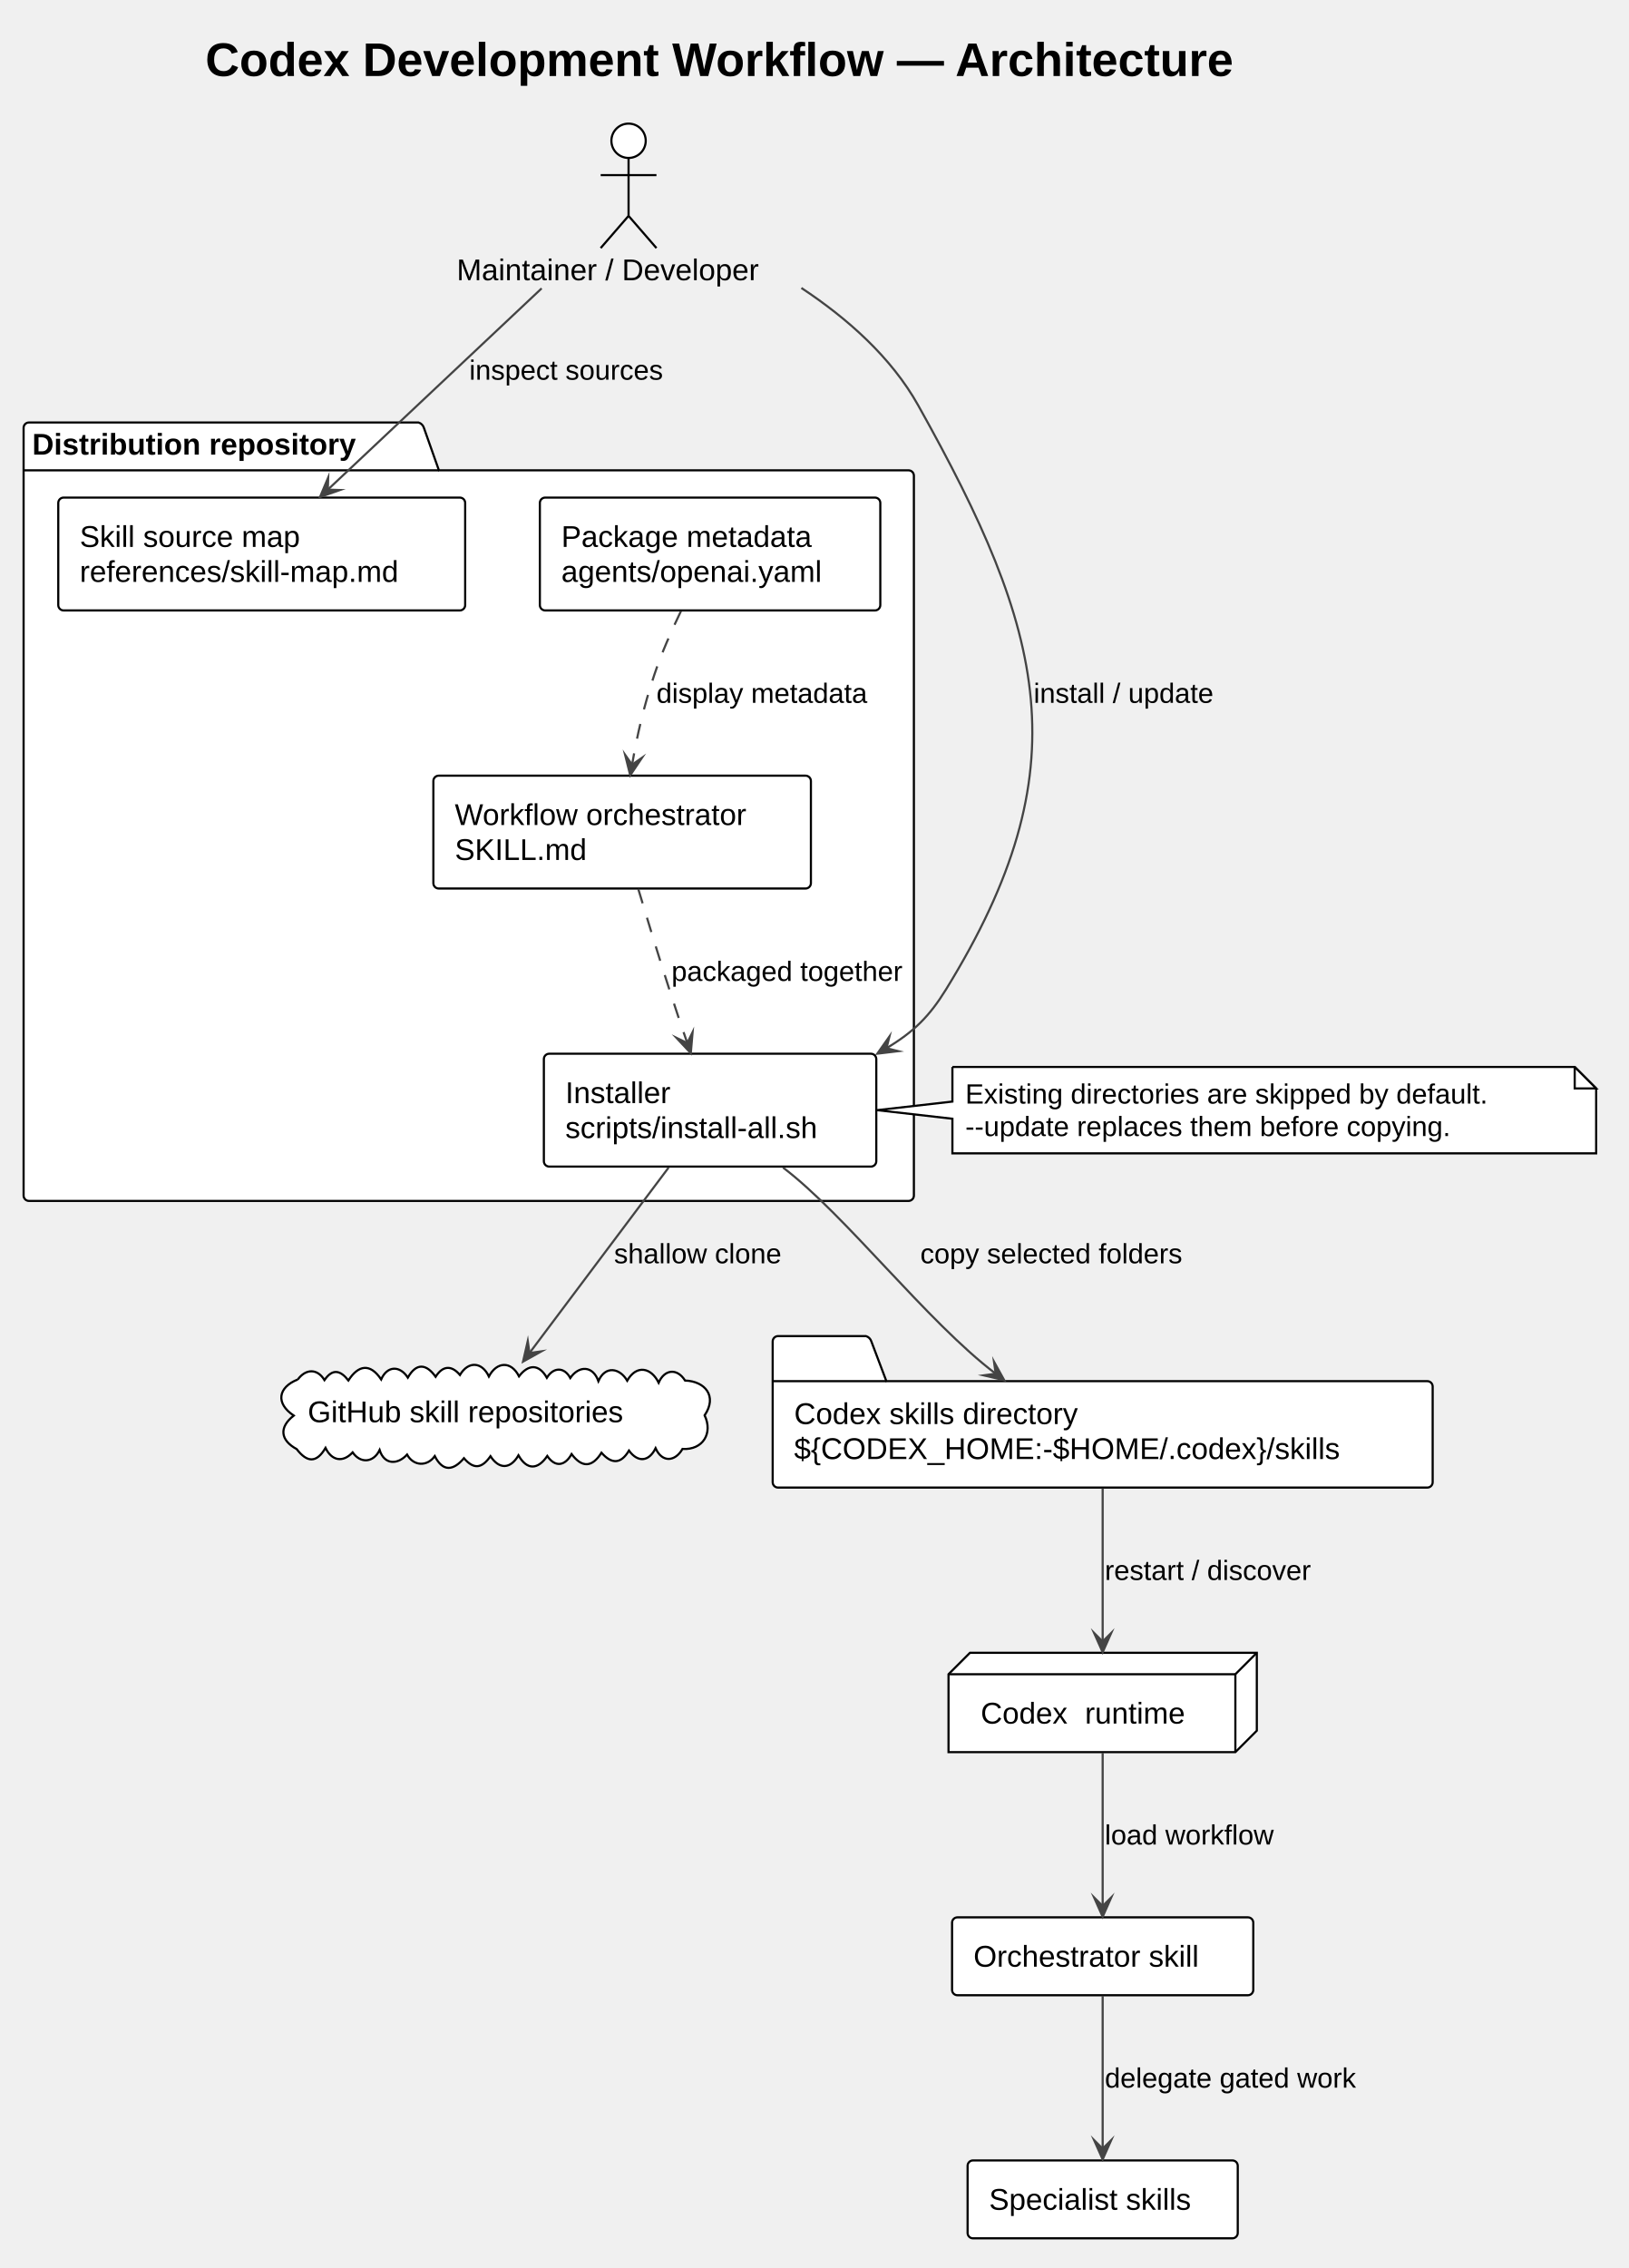
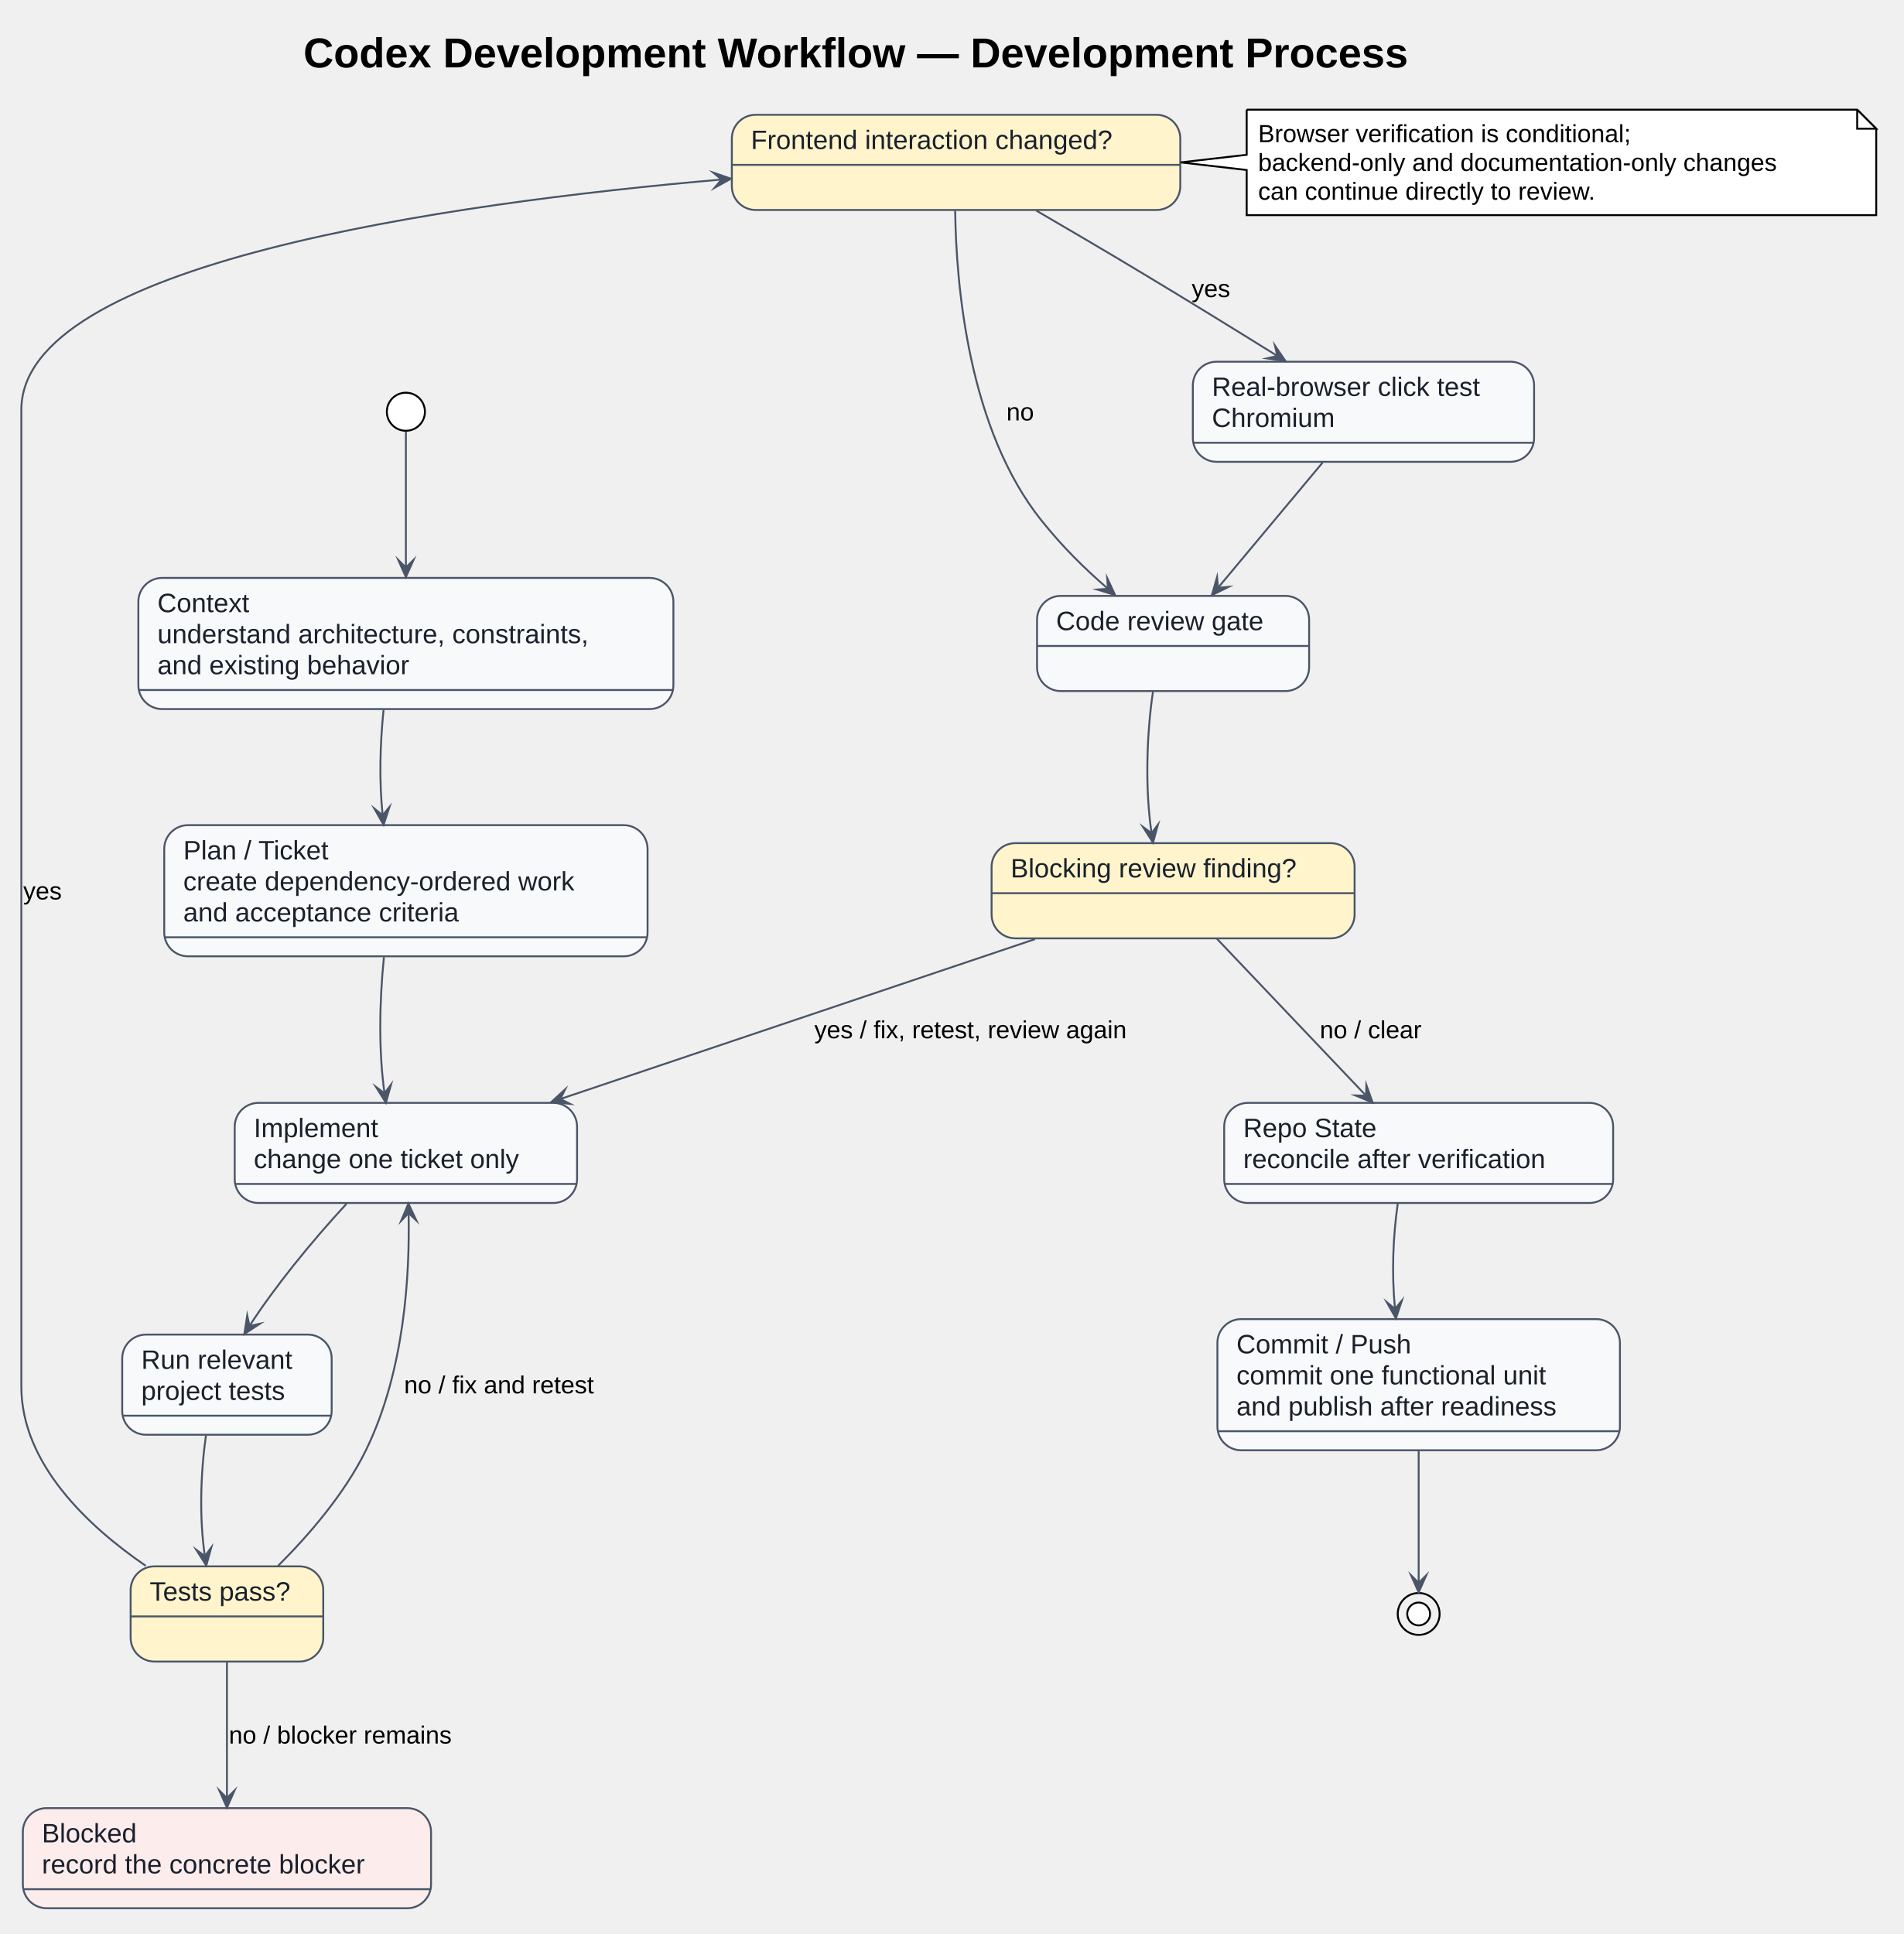
- <svg xmlns="http://www.w3.org/2000/svg" contentStyleType="text/css" data-diagram-type="DESCRIPTION" height="1057px" preserveAspectRatio="none" style="width:759px;height:1057px;background:#FFFFFF;" version="1.1" viewBox="0 0 759 1057" width="759px" zoomAndPan="magnify">
+ <svg xmlns="http://www.w3.org/2000/svg" contentStyleType="text/css" data-diagram-type="STATE" height="1016px" preserveAspectRatio="none" style="width:1000px;height:1016px;background:#FFFFFF;" version="1.1" viewBox="0 0 1000 1016" width="1000px" zoomAndPan="magnify">
  <defs />
  <g>
-     <g class="title" data-source-line="8">
-       <text fill="#000000" font-family="Arial" font-size="22" font-weight="700" lengthAdjust="spacing" textLength="565.587" x="95.727" y="35.421">Codex Development Workflow — Architecture</text>
+     <g class="title" data-source-line="12">
+       <text fill="#000000" font-family="Arial" font-size="22" font-weight="700" lengthAdjust="spacing" textLength="679.809" x="159.375" y="35.421">Codex Development Workflow — Development Process</text>
    </g>
-     <g class="cluster" data-qualified-name="Distribution repository" data-source-line="12" id="ent0002">
-       <path d="M13.5,196.899 L195.099,196.899 A3.75,3.75 0 0 1 197.599,199.399 L204.599,219.196 L423.5,219.196 A2.5,2.5 0 0 1 426,221.696 L426,557.189 A2.5,2.5 0 0 1 423.5,559.689 L13.5,559.689 A2.5,2.5 0 0 1 11,557.189 L11,199.399 A2.5,2.5 0 0 1 13.5,196.899" fill="#FFFFFF" style="stroke:#000000;stroke-width:1;" />
-       <line style="stroke:#000000;stroke-width:1;" x1="11" x2="204.599" y1="219.196" y2="219.196" />
-       <text fill="#000000" font-family="Arial" font-size="14" font-weight="700" lengthAdjust="spacing" textLength="180.599" x="15" y="211.894">Distribution repository</text>
+     <g class="entity" data-qualified-name="context" data-source-line="14" id="ent0001">
+       <rect fill="#F8F9FA" height="68.891" rx="12.5" ry="12.5" style="stroke:#4A5568;stroke-width:1;" width="281.051" x="72.68" y="303.599" />
+       <line style="stroke:#4A5568;stroke-width:1;" x1="72.68" x2="353.731" y1="362.49" y2="362.49" />
+       <text fill="#1A202C" font-family="Arial" font-size="14" lengthAdjust="spacing" textLength="55.091" x="82.68" y="321.594">Context</text>
+       <text fill="#1A202C" font-family="Arial" font-size="14" lengthAdjust="spacing" textLength="261.051" x="82.68" y="337.891">understand architecture, constraints,</text>
+       <text fill="#1A202C" font-family="Arial" font-size="14" lengthAdjust="spacing" textLength="151.908" x="82.68" y="354.188">and existing behavior</text>
    </g>
-     <g class="entity" data-qualified-name="Distribution repository.orchestrator" data-source-line="13" id="ent0003">
-       <rect fill="#FFFFFF" height="52.594" rx="2.5" ry="2.5" style="stroke:#000000;stroke-width:1;" width="175.989" x="202.01" y="361.499" />
-       <text fill="#000000" font-family="Arial" font-size="14" lengthAdjust="spacing" textLength="155.989" x="212.01" y="384.495">Workflow orchestrator</text>
-       <text fill="#000000" font-family="Arial" font-size="14" lengthAdjust="spacing" textLength="64.77" x="212.01" y="400.791">SKILL.md</text>
+     <g class="entity" data-qualified-name="plan" data-source-line="15" id="ent0002">
+       <rect fill="#F8F9FA" height="68.891" rx="12.5" ry="12.5" style="stroke:#4A5568;stroke-width:1;" width="253.885" x="86.27" y="433.489" />
+       <line style="stroke:#4A5568;stroke-width:1;" x1="86.27" x2="340.155" y1="492.38" y2="492.38" />
+       <text fill="#1A202C" font-family="Arial" font-size="14" lengthAdjust="spacing" textLength="85.75" x="96.27" y="451.485">Plan / Ticket</text>
+       <text fill="#1A202C" font-family="Arial" font-size="14" lengthAdjust="spacing" textLength="233.885" x="96.27" y="467.781">create dependency-ordered work</text>
+       <text fill="#1A202C" font-family="Arial" font-size="14" lengthAdjust="spacing" textLength="165.635" x="96.27" y="484.078">and acceptance criteria</text>
    </g>
-     <g class="entity" data-qualified-name="Distribution repository.installer" data-source-line="14" id="ent0004">
-       <rect fill="#FFFFFF" height="52.594" rx="2.5" ry="2.5" style="stroke:#000000;stroke-width:1;" width="154.955" x="253.52" y="491.089" />
-       <text fill="#000000" font-family="Arial" font-size="14" lengthAdjust="spacing" textLength="56.513" x="263.52" y="514.085">Installer</text>
-       <text fill="#000000" font-family="Arial" font-size="14" lengthAdjust="spacing" textLength="134.955" x="263.52" y="530.381">scripts/install-all.sh</text>
+     <g class="entity" data-qualified-name="implement" data-source-line="16" id="ent0003">
+       <rect fill="#F8F9FA" height="52.594" rx="12.5" ry="12.5" style="stroke:#4A5568;stroke-width:1;" width="179.824" x="123.3" y="579.379" />
+       <line style="stroke:#4A5568;stroke-width:1;" x1="123.3" x2="303.124" y1="621.973" y2="621.973" />
+       <text fill="#1A202C" font-family="Arial" font-size="14" lengthAdjust="spacing" textLength="75.769" x="133.3" y="597.375">Implement</text>
+       <text fill="#1A202C" font-family="Arial" font-size="14" lengthAdjust="spacing" textLength="159.824" x="133.3" y="613.671">change one ticket only</text>
    </g>
-     <g class="entity" data-qualified-name="Distribution repository.skillmap" data-source-line="15" id="ent0005">
-       <rect fill="#FFFFFF" height="52.594" rx="2.5" ry="2.5" style="stroke:#000000;stroke-width:1;" width="189.675" x="27.16" y="231.899" />
-       <text fill="#000000" font-family="Arial" font-size="14" lengthAdjust="spacing" textLength="115.466" x="37.16" y="254.894">Skill source map</text>
-       <text fill="#000000" font-family="Arial" font-size="14" lengthAdjust="spacing" textLength="169.675" x="37.16" y="271.191">references/skill-map.md</text>
+     <g class="entity" data-qualified-name="tests" data-source-line="17" id="ent0004">
+       <rect fill="#F8F9FA" height="52.594" rx="12.5" ry="12.5" style="stroke:#4A5568;stroke-width:1;" width="110.022" x="64.2" y="701.119" />
+       <line style="stroke:#4A5568;stroke-width:1;" x1="64.2" x2="174.222" y1="743.713" y2="743.713" />
+       <text fill="#1A202C" font-family="Arial" font-size="14" lengthAdjust="spacing" textLength="90.022" x="74.2" y="719.115">Run relevant</text>
+       <text fill="#1A202C" font-family="Arial" font-size="14" lengthAdjust="spacing" textLength="87.527" x="74.2" y="735.411">project tests</text>
    </g>
-     <g class="entity" data-qualified-name="Distribution repository.metadata" data-source-line="16" id="ent0006">
-       <rect fill="#FFFFFF" height="52.594" rx="2.5" ry="2.5" style="stroke:#000000;stroke-width:1;" width="158.701" x="251.65" y="231.899" />
-       <text fill="#000000" font-family="Arial" font-size="14" lengthAdjust="spacing" textLength="131.209" x="261.65" y="254.894">Package metadata</text>
-       <text fill="#000000" font-family="Arial" font-size="14" lengthAdjust="spacing" textLength="138.701" x="261.65" y="271.191">agents/openai.yaml</text>
+     <g class="entity" data-qualified-name="tests_gate" data-source-line="18" id="ent0005">
+       <rect fill="#FFF4CC" height="50" rx="12.5" ry="12.5" style="stroke:#4A5568;stroke-width:1;" width="101.177" x="68.62" y="822.869" />
+       <line style="stroke:#4A5568;stroke-width:1;" x1="68.62" x2="169.797" y1="849.166" y2="849.166" />
+       <text fill="#1A202C" font-family="Arial" font-size="14" lengthAdjust="spacing" textLength="81.177" x="78.62" y="840.865">Tests pass?</text>
    </g>
-     <g class="entity" data-qualified-name="maintainer" data-source-line="10" id="ent0001">
-       <ellipse cx="293.001" cy="65.609" fill="#FFFFFF" rx="8" ry="8" style="stroke:#000000;stroke-width:1;" />
-       <path d="M293.001,73.609 L293.001,100.609 M280.001,81.609 L306.001,81.609 M293.001,100.609 L280.001,115.609 M293.001,100.609 L306.001,115.609" fill="none" style="stroke:#000000;stroke-width:1;" />
-       <text fill="#000000" font-family="Arial" font-size="14" lengthAdjust="spacing" textLength="160.241" x="212.88" y="130.605">Maintainer / Developer</text>
+     <g class="entity" data-qualified-name="frontend_gate" data-source-line="19" id="ent0006">
+       <rect fill="#FFF4CC" height="50" rx="12.5" ry="12.5" style="stroke:#4A5568;stroke-width:1;" width="235.565" x="384.43" y="60.309" />
+       <line style="stroke:#4A5568;stroke-width:1;" x1="384.43" x2="619.995" y1="86.606" y2="86.606" />
+       <text fill="#1A202C" font-family="Arial" font-size="14" lengthAdjust="spacing" textLength="215.565" x="394.43" y="78.305">Frontend interaction changed?</text>
    </g>
-     <g class="entity" data-qualified-name="github" data-source-line="19" id="ent0007">
-       <path d="M138.829,642.898 C142.477,637.944 147.852,637.614 151.25,643.192 C155.083,637.62 158.716,638.665 162.402,643.351 C167.097,636.096 172.518,635.189 177.673,642.881 C180.536,636.376 186.411,636.347 190.107,642.03 C194.068,635.054 198.701,635.53 203.058,641.638 C206.315,636.492 210.414,636.07 214.396,640.805 C218.312,634.197 224.663,634.626 227.889,641.496 C231.55,634.604 238.204,634.108 241.932,641.429 C246.275,635.749 251.209,635.544 254.912,642.108 C257.909,637.181 262.937,636.869 265.834,642.214 C269.9,636.317 276.339,636.346 278.943,643.664 C282.197,636.232 288.909,637.582 292.365,643.46 C296.772,635.799 303.562,637.37 307.025,644.403 C309.762,638.122 315.616,637.501 319.345,643.399 C328.643,643.724 334.528,650.659 328.453,659.617 C332.409,667.94 327.689,675.855 318.138,675.285 C314.725,681.244 308.665,681.809 305.597,674.948 C302.496,681.26 297.36,681.75 293.192,676.049 C289.382,682.435 285.095,682.399 280.374,677.044 C276.061,683.886 271.364,684.224 266.442,677.678 C263.477,683.067 258.925,684.146 255.102,678.564 C250.765,684.962 245.705,685.332 241.675,678.258 C237.982,684.673 232.716,684.96 228.632,678.659 C224.755,684.217 220.983,685.113 216.269,679.593 C211.455,685.303 206.537,686.209 202.67,678.624 C199.07,683.616 192.773,683.33 189.751,677.907 C185.508,682.589 179.236,682.93 176.95,675.788 C174.169,681.615 168.139,682.29 164.381,676.881 C159.763,681.861 154.554,680.725 151.743,674.79 C147.486,682.051 143.099,681.602 138.286,675.342 C130.629,671.191 129.97,665.157 136.927,659.733 C128.389,654.059 129.512,646.555 138.829,642.898" fill="#FFFFFF" style="stroke:#000000;stroke-width:1;" />
-       <text fill="#000000" font-family="Arial" font-size="14" lengthAdjust="spacing" textLength="167.098" x="143.45" y="662.824">GitHub skill repositories</text>
+     <g class="entity" data-qualified-name="browser" data-source-line="20" id="ent0007">
+       <rect fill="#F8F9FA" height="52.594" rx="12.5" ry="12.5" style="stroke:#4A5568;stroke-width:1;" width="179.25" x="626.59" y="190.009" />
+       <line style="stroke:#4A5568;stroke-width:1;" x1="626.59" x2="805.84" y1="232.603" y2="232.603" />
+       <text fill="#1A202C" font-family="Arial" font-size="14" lengthAdjust="spacing" textLength="159.25" x="636.59" y="208.005">Real-browser click test</text>
+       <text fill="#1A202C" font-family="Arial" font-size="14" lengthAdjust="spacing" textLength="73.008" x="636.59" y="224.301">Chromium</text>
    </g>
-     <g class="entity" data-qualified-name="skillsdir" data-source-line="20" id="ent0008">
-       <path d="M362.68,622.689 L403.68,622.689 A3.75,3.75 0 0 1 406.18,625.189 L413.18,643.689 L665.328,643.689 A2.5,2.5 0 0 1 667.828,646.189 L667.828,690.783 A2.5,2.5 0 0 1 665.328,693.283 L362.68,693.283 A2.5,2.5 0 0 1 360.18,690.783 L360.18,625.189 A2.5,2.5 0 0 1 362.68,622.689" fill="#FFFFFF" style="stroke:#000000;stroke-width:1;" />
-       <line style="stroke:#000000;stroke-width:1;" x1="360.18" x2="413.18" y1="643.689" y2="643.689" />
-       <text fill="#000000" font-family="Arial" font-size="14" lengthAdjust="spacing" textLength="150.329" x="370.18" y="663.684">Codex skills directory</text>
-       <text fill="#000000" font-family="Arial" font-size="14" lengthAdjust="spacing" textLength="277.648" x="370.18" y="679.981">${CODEX_HOME:-$HOME/.codex}/skills</text>
+     <g class="entity" data-qualified-name="review" data-source-line="21" id="ent0008">
+       <rect fill="#F8F9FA" height="50" rx="12.5" ry="12.5" style="stroke:#4A5568;stroke-width:1;" width="142.917" x="544.75" y="313.049" />
+       <line style="stroke:#4A5568;stroke-width:1;" x1="544.75" x2="687.667" y1="339.346" y2="339.346" />
+       <text fill="#1A202C" font-family="Arial" font-size="14" lengthAdjust="spacing" textLength="122.917" x="554.75" y="331.045">Code review gate</text>
    </g>
-     <g class="entity" data-qualified-name="codex" data-source-line="21" id="ent0009">
-       <polygon fill="#FFFFFF" points="442.15,780.279,452.15,770.279,585.858,770.279,585.858,806.576,575.858,816.576,442.15,816.576,442.15,780.279" style="stroke:#000000;stroke-width:1;stroke-linejoin:miter;stroke-miterlimit:10;" />
-       <line style="stroke:#000000;stroke-width:1;" x1="575.858" x2="585.858" y1="780.279" y2="770.279" />
-       <line style="stroke:#000000;stroke-width:1;" x1="442.15" x2="575.858" y1="780.279" y2="780.279" />
-       <line style="stroke:#000000;stroke-width:1;" x1="575.858" x2="575.858" y1="780.279" y2="816.576" />
-       <text fill="#000000" font-family="Arial" font-size="14" lengthAdjust="spacing" textLength="44.126" x="457.15" y="803.274">Codex</text>
-       <text fill="#000000" font-family="Arial" font-size="14" lengthAdjust="spacing" textLength="4.45" x="501.276" y="803.274"> </text>
-       <text fill="#000000" font-family="Arial" font-size="14" lengthAdjust="spacing" textLength="55.132" x="505.726" y="803.274">runtime</text>
+     <g class="entity" data-qualified-name="review_gate" data-source-line="22" id="ent0009">
+       <rect fill="#FFF4CC" height="50" rx="12.5" ry="12.5" style="stroke:#4A5568;stroke-width:1;" width="190.68" x="520.87" y="442.939" />
+       <line style="stroke:#4A5568;stroke-width:1;" x1="520.87" x2="711.55" y1="469.236" y2="469.236" />
+       <text fill="#1A202C" font-family="Arial" font-size="14" lengthAdjust="spacing" textLength="170.68" x="530.87" y="460.935">Blocking review finding?</text>
    </g>
-     <g class="entity" data-qualified-name="installed_orchestrator" data-source-line="23" id="ent0010">
-       <rect fill="#FFFFFF" height="36.297" rx="2.5" ry="2.5" style="stroke:#000000;stroke-width:1;" width="140.408" x="443.8" y="893.579" />
-       <text fill="#000000" font-family="Arial" font-size="14" lengthAdjust="spacing" textLength="120.408" x="453.8" y="916.574">Orchestrator skill</text>
+     <g class="entity" data-qualified-name="repo_state" data-source-line="23" id="ent0010">
+       <rect fill="#F8F9FA" height="52.594" rx="12.5" ry="12.5" style="stroke:#4A5568;stroke-width:1;" width="204.317" x="643.05" y="579.379" />
+       <line style="stroke:#4A5568;stroke-width:1;" x1="643.05" x2="847.367" y1="621.973" y2="621.973" />
+       <text fill="#1A202C" font-family="Arial" font-size="14" lengthAdjust="spacing" textLength="77.301" x="653.05" y="597.375">Repo State</text>
+       <text fill="#1A202C" font-family="Arial" font-size="14" lengthAdjust="spacing" textLength="184.317" x="653.05" y="613.671">reconcile after verification</text>
    </g>
-     <g class="entity" data-qualified-name="specialists" data-source-line="24" id="ent0011">
-       <rect fill="#FFFFFF" height="36.297" rx="2.5" ry="2.5" style="stroke:#000000;stroke-width:1;" width="125.93" x="451.04" y="1006.869" />
-       <text fill="#000000" font-family="Arial" font-size="14" lengthAdjust="spacing" textLength="105.93" x="461.04" y="1029.864">Specialist skills</text>
+     <g class="entity" data-qualified-name="publish" data-source-line="24" id="ent0011">
+       <rect fill="#F8F9FA" height="68.891" rx="12.5" ry="12.5" style="stroke:#4A5568;stroke-width:1;" width="211.447" x="639.49" y="692.979" />
+       <line style="stroke:#4A5568;stroke-width:1;" x1="639.49" x2="850.937" y1="751.87" y2="751.87" />
+       <text fill="#1A202C" font-family="Arial" font-size="14" lengthAdjust="spacing" textLength="102.095" x="649.49" y="710.975">Commit / Push</text>
+       <text fill="#1A202C" font-family="Arial" font-size="14" lengthAdjust="spacing" textLength="189.102" x="649.49" y="727.271">commit one functional unit</text>
+       <text fill="#1A202C" font-family="Arial" font-size="14" lengthAdjust="spacing" textLength="191.447" x="649.49" y="743.568">and publish after readiness</text>
    </g>
-     <g class="entity" data-qualified-name="GMN21" data-source-line="37" id="ent0022">
-       <path d="M443.96,497.259 L443.96,513.389 L408.82,517.389 L443.96,521.389 L443.96,537.525 A0,0 0 0 0 443.96,537.525 L744.041,537.525 A0,0 0 0 0 744.041,537.525 L744.041,507.259 L734.041,497.259 L443.96,497.259 A0,0 0 0 0 443.96,497.259" fill="#FFFFFF" style="stroke:#000000;stroke-width:1;" />
-       <path d="M734.041,497.259 L734.041,507.259 L744.041,507.259 L734.041,497.259" fill="#FFFFFF" style="stroke:#000000;stroke-width:1;" />
-       <text fill="#000000" font-family="Arial" font-size="13" lengthAdjust="spacing" textLength="279.081" x="449.96" y="514.326">Existing directories are skipped by default.</text>
-       <text fill="#000000" font-family="Arial" font-size="13" lengthAdjust="spacing" textLength="258.21" x="449.96" y="529.459">--update replaces them before copying.</text>
+     <g class="entity" data-qualified-name="blocked" data-source-line="25" id="ent0012">
+       <rect fill="#FDECEC" height="52.594" rx="12.5" ry="12.5" style="stroke:#4A5568;stroke-width:1;" width="214.421" x="12" y="949.869" />
+       <line style="stroke:#4A5568;stroke-width:1;" x1="12" x2="226.421" y1="992.463" y2="992.463" />
+       <text fill="#1A202C" font-family="Arial" font-size="14" lengthAdjust="spacing" textLength="55.364" x="22" y="967.865">Blocked</text>
+       <text fill="#1A202C" font-family="Arial" font-size="14" lengthAdjust="spacing" textLength="194.421" x="22" y="984.161">record the concrete blocker</text>
    </g>
-     <g class="link" data-entity-1="ent0001" data-entity-2="ent0004" data-link-type="dependency" data-source-line="26" id="lnk12">
-       <path d="M373.56,134.209 C394.89,148.299 415.44,166.449 428,188.899 C487.14,294.599 504.56,357.999 441,461.089 C433.26,473.649 425.993,480.886 413.233,488.506" fill="none" id="maintainer-to-installer" style="stroke:#444444;stroke-width:1;" />
-       <polygon fill="#444444" points="408.94,491.069,418.718,489.889,413.233,488.506,414.616,483.021,408.94,491.069" style="stroke:#444444;stroke-width:1;stroke-linejoin:miter;stroke-miterlimit:10;" />
-       <text fill="#000000" font-family="Arial" font-size="13" lengthAdjust="spacing" textLength="97.36" x="481.82" y="327.566">install / update</text>
+     <g class="start_entity" data-qualified-name=".start." data-source-line="27" id="ent0013">
+       <ellipse cx="213.21" cy="216.299" fill="#FFFFFF" rx="10" ry="10" style="stroke:#000000;stroke-width:1;" />
    </g>
-     <g class="link" data-entity-1="ent0001" data-entity-2="ent0005" data-link-type="dependency" data-source-line="27" id="lnk13">
-       <path d="M252.48,134.399 C220.57,164.419 180.641,202.013 152.811,228.203" fill="none" id="maintainer-to-skillmap" style="stroke:#444444;stroke-width:1;" />
-       <polygon fill="#444444" points="149.17,231.629,158.465,228.374,152.811,228.203,152.983,222.548,149.17,231.629" style="stroke:#444444;stroke-width:1;stroke-linejoin:miter;stroke-miterlimit:10;" />
-       <text fill="#000000" font-family="Arial" font-size="13" lengthAdjust="spacing" textLength="101.48" x="218.74" y="176.966">inspect sources</text>
+     <g class="end_entity" data-qualified-name=".end." data-source-line="42" id="ent0029">
+       <ellipse cx="745.21" cy="847.869" fill="none" rx="11" ry="11" style="stroke:#000000;stroke-width:1;" />
+       <ellipse cx="745.21" cy="847.869" fill="#FFFFFF" rx="6" ry="6" style="stroke:#000000;stroke-width:1;" />
    </g>
-     <g class="link" data-entity-1="ent0004" data-entity-2="ent0007" data-link-type="dependency" data-source-line="28" id="lnk14">
-       <path d="M311.68,544.129 C292.18,570.119 265.361,605.86 246.811,630.58" fill="none" id="installer-to-github" style="stroke:#444444;stroke-width:1;" />
-       <polygon fill="#444444" points="243.81,634.579,252.411,629.782,246.811,630.58,246.012,624.98,243.81,634.579" style="stroke:#444444;stroke-width:1;stroke-linejoin:miter;stroke-miterlimit:10;" />
-       <text fill="#000000" font-family="Arial" font-size="13" lengthAdjust="spacing" textLength="87.871" x="286.23" y="588.756">shallow clone</text>
+     <g class="entity" data-qualified-name="GMN40" data-source-line="55" id="ent0041">
+       <path d="M654.87,57.609 L654.87,81.309 L620.22,85.309 L654.87,89.309 L654.87,113.008 A0,0 0 0 0 654.87,113.008 L985.559,113.008 A0,0 0 0 0 985.559,113.008 L985.559,67.609 L975.559,57.609 L654.87,57.609 A0,0 0 0 0 654.87,57.609" fill="#FFFFFF" style="stroke:#000000;stroke-width:1;" />
+       <path d="M975.559,57.609 L975.559,67.609 L985.559,67.609 L975.559,57.609" fill="#FFFFFF" style="stroke:#000000;stroke-width:1;" />
+       <text fill="#000000" font-family="Arial" font-size="13" lengthAdjust="spacing" textLength="224.663" x="660.87" y="74.676">Browser verification is conditional;</text>
+       <text fill="#000000" font-family="Arial" font-size="13" lengthAdjust="spacing" textLength="309.69" x="660.87" y="89.809">backend-only and documentation-only changes</text>
+       <text fill="#000000" font-family="Arial" font-size="13" lengthAdjust="spacing" textLength="205.626" x="660.87" y="104.942">can continue directly to review.</text>
    </g>
-     <g class="link" data-entity-1="ent0004" data-entity-2="ent0008" data-link-type="dependency" data-source-line="29" id="lnk15">
-       <path d="M364.99,544.129 C394.04,566.129 432.094,615.951 464.124,640.211" fill="none" id="installer-to-skillsdir" style="stroke:#444444;stroke-width:1;" />
-       <polygon fill="#444444" points="468.11,643.229,463.351,634.607,464.124,640.211,458.521,640.984,468.11,643.229" style="stroke:#444444;stroke-width:1;stroke-linejoin:miter;stroke-miterlimit:10;" />
-       <text fill="#000000" font-family="Arial" font-size="13" lengthAdjust="spacing" textLength="138.696" x="428.99" y="588.756">copy selected folders</text>
+     <g class="link" data-entity-1="ent0013" data-entity-2="ent0001" data-link-type="dependency" data-source-line="27" id="lnk14">
+       <path d="M213.21,226.699 C213.21,242.959 213.21,272.119 213.21,298.149" fill="none" id="*start*-to-context" style="stroke:#4A5568;stroke-width:1;" />
+       <polygon fill="#4A5568" points="213.21,303.149,217.21,294.149,213.21,298.149,209.21,294.149,213.21,303.149" style="stroke:#4A5568;stroke-width:1;stroke-linejoin:miter;stroke-miterlimit:10;" />
    </g>
-     <g class="link" data-entity-1="ent0003" data-entity-2="ent0004" data-link-type="dependency" data-source-line="30" id="lnk16">
-       <path d="M297.52,414.289 C301.67,428.169 306.99,445.609 312,461.089 C315.16,470.849 317.146,476.784 320.376,486.124" fill="none" id="orchestrator-to-installer" style="stroke:#444444;stroke-width:1;stroke-dasharray:7,7;" />
-       <polygon fill="#444444" points="322.01,490.849,322.849,481.036,320.376,486.124,315.288,483.651,322.01,490.849" style="stroke:#444444;stroke-width:1;stroke-linejoin:miter;stroke-miterlimit:10;" />
-       <text fill="#000000" font-family="Arial" font-size="13" lengthAdjust="spacing" textLength="123.475" x="313" y="457.156">packaged together</text>
+     <g class="link" data-entity-1="ent0001" data-entity-2="ent0002" data-link-type="dependency" data-source-line="28" id="lnk15">
+       <path d="M201.46,372.979 C199.62,391.629 199.133,409.704 200.993,428.314" fill="none" id="context-to-plan" style="stroke:#4A5568;stroke-width:1;" />
+       <polygon fill="#4A5568" points="201.49,433.289,204.575,423.936,200.993,428.314,196.615,424.732,201.49,433.289" style="stroke:#4A5568;stroke-width:1;stroke-linejoin:miter;stroke-miterlimit:10;" />
    </g>
-     <g class="link" data-entity-1="ent0006" data-entity-2="ent0003" data-link-type="dependency" data-source-line="31" id="lnk17">
-       <path d="M317.41,284.839 C312.97,294.009 308.32,304.539 305,314.499 C299.93,329.699 297.09,342.364 294.64,356.394" fill="none" id="metadata-to-orchestrator" style="stroke:#444444;stroke-width:1;stroke-dasharray:7,7;" />
-       <polygon fill="#444444" points="293.78,361.319,299.269,353.142,294.64,356.394,291.388,351.765,293.78,361.319" style="stroke:#444444;stroke-width:1;stroke-linejoin:miter;stroke-miterlimit:10;" />
-       <text fill="#000000" font-family="Arial" font-size="13" lengthAdjust="spacing" textLength="113.299" x="306" y="327.566">display metadata</text>
+     <g class="link" data-entity-1="ent0002" data-entity-2="ent0003" data-link-type="dependency" data-source-line="29" id="lnk16">
+       <path d="M201.67,502.839 C199.25,526.559 198.887,552.78 201.996,574.351" fill="none" id="plan-to-implement" style="stroke:#4A5568;stroke-width:1;" />
+       <polygon fill="#4A5568" points="202.71,579.299,205.385,569.821,201.996,574.351,197.467,570.962,202.71,579.299" style="stroke:#4A5568;stroke-width:1;stroke-linejoin:miter;stroke-miterlimit:10;" />
    </g>
-     <g class="link" data-entity-1="ent0008" data-entity-2="ent0009" data-link-type="dependency" data-source-line="32" id="lnk18">
-       <path d="M514,693.699 C514,717.789 514,744.179 514,765.029" fill="none" id="skillsdir-to-codex" style="stroke:#444444;stroke-width:1;" />
-       <polygon fill="#444444" points="514,770.029,518,761.029,514,765.029,510,761.029,514,770.029" style="stroke:#444444;stroke-width:1;stroke-linejoin:miter;stroke-miterlimit:10;" />
-       <text fill="#000000" font-family="Arial" font-size="13" lengthAdjust="spacing" textLength="111.04" x="515" y="736.346">restart / discover</text>
+     <g class="link" data-entity-1="ent0003" data-entity-2="ent0004" data-link-type="dependency" data-source-line="30" id="lnk17">
+       <path d="M182.04,632.369 C163.35,652.569 144.067,676.376 131.057,696.576" fill="none" id="implement-to-tests" style="stroke:#4A5568;stroke-width:1;" />
+       <polygon fill="#4A5568" points="128.35,700.779,136.586,695.379,131.057,696.576,129.86,691.047,128.35,700.779" style="stroke:#4A5568;stroke-width:1;stroke-linejoin:miter;stroke-miterlimit:10;" />
    </g>
-     <g class="link" data-entity-1="ent0009" data-entity-2="ent0010" data-link-type="dependency" data-source-line="33" id="lnk19">
-       <path d="M514,816.849 C514,839.159 514,867.929 514,888.299" fill="none" id="codex-to-installed_orchestrator" style="stroke:#444444;stroke-width:1;" />
-       <polygon fill="#444444" points="514,893.299,518,884.299,514,888.299,510,884.299,514,893.299" style="stroke:#444444;stroke-width:1;stroke-linejoin:miter;stroke-miterlimit:10;" />
-       <text fill="#000000" font-family="Arial" font-size="13" lengthAdjust="spacing" textLength="90.149" x="515" y="859.646">load workflow</text>
+     <g class="link" data-entity-1="ent0004" data-entity-2="ent0005" data-link-type="dependency" data-source-line="31" id="lnk18">
+       <path d="M108.17,754.119 C105.33,774.399 104.656,797.544 107.616,817.484" fill="none" id="tests-to-tests_gate" style="stroke:#4A5568;stroke-width:1;" />
+       <polygon fill="#4A5568" points="108.35,822.429,110.985,812.94,107.616,817.484,103.072,814.114,108.35,822.429" style="stroke:#4A5568;stroke-width:1;stroke-linejoin:miter;stroke-miterlimit:10;" />
    </g>
-     <g class="link" data-entity-1="ent0010" data-entity-2="ent0011" data-link-type="dependency" data-source-line="34" id="lnk20">
-       <path d="M514,930.109 C514,950.899 514,980.489 514,1001.389" fill="none" id="installed_orchestrator-to-specialists" style="stroke:#444444;stroke-width:1;" />
-       <polygon fill="#444444" points="514,1006.389,518,997.389,514,1001.389,510,997.389,514,1006.389" style="stroke:#444444;stroke-width:1;stroke-linejoin:miter;stroke-miterlimit:10;" />
-       <text fill="#000000" font-family="Arial" font-size="13" lengthAdjust="spacing" textLength="134.462" x="515" y="972.936">delegate gated work</text>
+     <g class="link" data-entity-1="ent0005" data-entity-2="ent0006" data-link-type="dependency" data-source-line="32" id="lnk19">
+       <path d="M76.53,822.559 C46.34,801.859 11.21,769.049 11.21,728.419 C11.21,215.299 11.21,215.299 11.21,215.299 C11.21,138.519 233.709,106.932 378.999,94.312" fill="none" id="tests_gate-to-frontend_gate" style="stroke:#4A5568;stroke-width:1;" />
+       <polygon fill="#4A5568" points="383.98,93.879,374.668,90.673,378.999,94.312,375.36,98.643,383.98,93.879" style="stroke:#4A5568;stroke-width:1;stroke-linejoin:miter;stroke-miterlimit:10;" />
+       <text fill="#000000" font-family="Arial" font-size="13" lengthAdjust="spacing" textLength="22.464" x="12.21" y="472.506">yes</text>
+     </g>
+     <g class="link" data-entity-1="ent0005" data-entity-2="ent0003" data-link-type="dependency" data-source-line="33" id="lnk20">
+       <path d="M146.06,822.599 C161.88,806.809 180.94,784.939 192.21,761.869 C212.74,719.849 215.257,669.238 214.637,637.268" fill="none" id="tests_gate-to-implement" style="stroke:#4A5568;stroke-width:1;" />
+       <polygon fill="#4A5568" points="214.54,632.269,210.715,641.345,214.637,637.268,218.714,641.19,214.54,632.269" style="stroke:#4A5568;stroke-width:1;stroke-linejoin:miter;stroke-miterlimit:10;" />
+       <text fill="#000000" font-family="Arial" font-size="13" lengthAdjust="spacing" textLength="115.749" x="212.24" y="731.986">no / fix and retest</text>
+     </g>
+     <g class="link" data-entity-1="ent0005" data-entity-2="ent0012" data-link-type="dependency" data-source-line="34" id="lnk21">
+       <path d="M119.21,873.219 C119.21,895.149 119.21,922.279 119.21,944.589" fill="none" id="tests_gate-to-blocked" style="stroke:#4A5568;stroke-width:1;" />
+       <polygon fill="#4A5568" points="119.21,949.589,123.21,940.589,119.21,944.589,115.21,940.589,119.21,949.589" style="stroke:#4A5568;stroke-width:1;stroke-linejoin:miter;stroke-miterlimit:10;" />
+       <text fill="#000000" font-family="Arial" font-size="13" lengthAdjust="spacing" textLength="133.402" x="120.21" y="915.936">no / blocker remains</text>
+     </g>
+     <g class="link" data-entity-1="ent0006" data-entity-2="ent0007" data-link-type="dependency" data-source-line="35" id="lnk22">
+       <path d="M544.36,110.639 C561.44,120.579 581.32,132.249 599.21,143.009 C624.59,158.259 648.585,173.057 670.965,186.987" fill="none" id="frontend_gate-to-browser" style="stroke:#4A5568;stroke-width:1;" />
+       <polygon fill="#4A5568" points="675.21,189.629,669.683,181.478,670.965,186.987,665.456,188.269,675.21,189.629" style="stroke:#4A5568;stroke-width:1;stroke-linejoin:miter;stroke-miterlimit:10;" />
+       <text fill="#000000" font-family="Arial" font-size="13" lengthAdjust="spacing" textLength="22.464" x="625.98" y="156.076">yes</text>
+     </g>
+     <g class="link" data-entity-1="ent0006" data-entity-2="ent0008" data-link-type="dependency" data-source-line="36" id="lnk23">
+       <path d="M501.74,110.719 C502.25,149.449 508.57,225.499 547.21,273.599 C558.52,287.679 569.231,298.194 581.99,309.314" fill="none" id="frontend_gate-to-review" style="stroke:#4A5568;stroke-width:1;" />
+       <polygon fill="#4A5568" points="585.76,312.599,581.603,303.671,581.99,309.314,576.347,309.702,585.76,312.599" style="stroke:#4A5568;stroke-width:1;stroke-linejoin:miter;stroke-miterlimit:10;" />
+       <text fill="#000000" font-family="Arial" font-size="13" lengthAdjust="spacing" textLength="16.193" x="528.66" y="220.866">no</text>
+     </g>
+     <g class="link" data-entity-1="ent0007" data-entity-2="ent0008" data-link-type="dependency" data-source-line="37" id="lnk24">
+       <path d="M694.76,242.989 C677.54,263.609 656.734,288.511 639.804,308.791" fill="none" id="browser-to-review" style="stroke:#4A5568;stroke-width:1;" />
+       <polygon fill="#4A5568" points="636.6,312.629,645.438,308.284,639.804,308.791,639.297,303.157,636.6,312.629" style="stroke:#4A5568;stroke-width:1;stroke-linejoin:miter;stroke-miterlimit:10;" />
+     </g>
+     <g class="link" data-entity-1="ent0008" data-entity-2="ent0009" data-link-type="dependency" data-source-line="38" id="lnk25">
+       <path d="M605.64,363.399 C602.23,386.159 601.484,414.995 604.914,437.725" fill="none" id="review-to-review_gate" style="stroke:#4A5568;stroke-width:1;" />
+       <polygon fill="#4A5568" points="605.66,442.669,608.272,433.173,604.914,437.725,600.362,434.367,605.66,442.669" style="stroke:#4A5568;stroke-width:1;stroke-linejoin:miter;stroke-miterlimit:10;" />
+     </g>
+     <g class="link" data-entity-1="ent0009" data-entity-2="ent0010" data-link-type="dependency" data-source-line="39" id="lnk26">
+       <path d="M639.27,493.199 C662.32,517.449 694.156,550.955 717.586,575.615" fill="none" id="review_gate-to-repo_state" style="stroke:#4A5568;stroke-width:1;" />
+       <polygon fill="#4A5568" points="721.03,579.239,717.731,569.96,717.586,575.615,711.931,575.47,721.03,579.239" style="stroke:#4A5568;stroke-width:1;stroke-linejoin:miter;stroke-miterlimit:10;" />
+       <text fill="#000000" font-family="Arial" font-size="13" lengthAdjust="spacing" textLength="60.906" x="693.26" y="545.446">no / clear</text>
+     </g>
+     <g class="link" data-entity-1="ent0009" data-entity-2="ent0003" data-link-type="dependency" data-source-line="40" id="lnk27">
+       <path d="M543.7,493.359 C471.97,517.519 367.378,552.754 294.329,577.354" fill="none" id="review_gate-to-implement" style="stroke:#4A5568;stroke-width:1;" />
+       <polygon fill="#4A5568" points="289.59,578.949,299.396,579.868,294.329,577.354,296.843,572.286,289.59,578.949" style="stroke:#4A5568;stroke-width:1;stroke-linejoin:miter;stroke-miterlimit:10;" />
+       <text fill="#000000" font-family="Arial" font-size="13" lengthAdjust="spacing" textLength="189.274" x="427.79" y="545.446">yes / fix, retest, review again</text>
+     </g>
+     <g class="link" data-entity-1="ent0010" data-entity-2="ent0011" data-link-type="dependency" data-source-line="41" id="lnk28">
+       <path d="M734.21,632.369 C731.74,649.959 730.941,668.492 732.781,687.612" fill="none" id="repo_state-to-publish" style="stroke:#4A5568;stroke-width:1;" />
+       <polygon fill="#4A5568" points="733.26,692.589,736.38,683.248,732.781,687.612,728.416,684.014,733.26,692.589" style="stroke:#4A5568;stroke-width:1;stroke-linejoin:miter;stroke-miterlimit:10;" />
+     </g>
+     <g class="link" data-entity-1="ent0011" data-entity-2="ent0029" data-link-type="dependency" data-source-line="42" id="lnk30">
+       <path d="M745.21,762.359 C745.21,787.519 745.21,815.169 745.21,831.539" fill="none" id="publish-to-*end*" style="stroke:#4A5568;stroke-width:1;" />
+       <polygon fill="#4A5568" points="745.21,836.539,749.21,827.539,745.21,831.539,741.21,827.539,745.21,836.539" style="stroke:#4A5568;stroke-width:1;stroke-linejoin:miter;stroke-miterlimit:10;" />
    </g>
  </g>
</svg>
